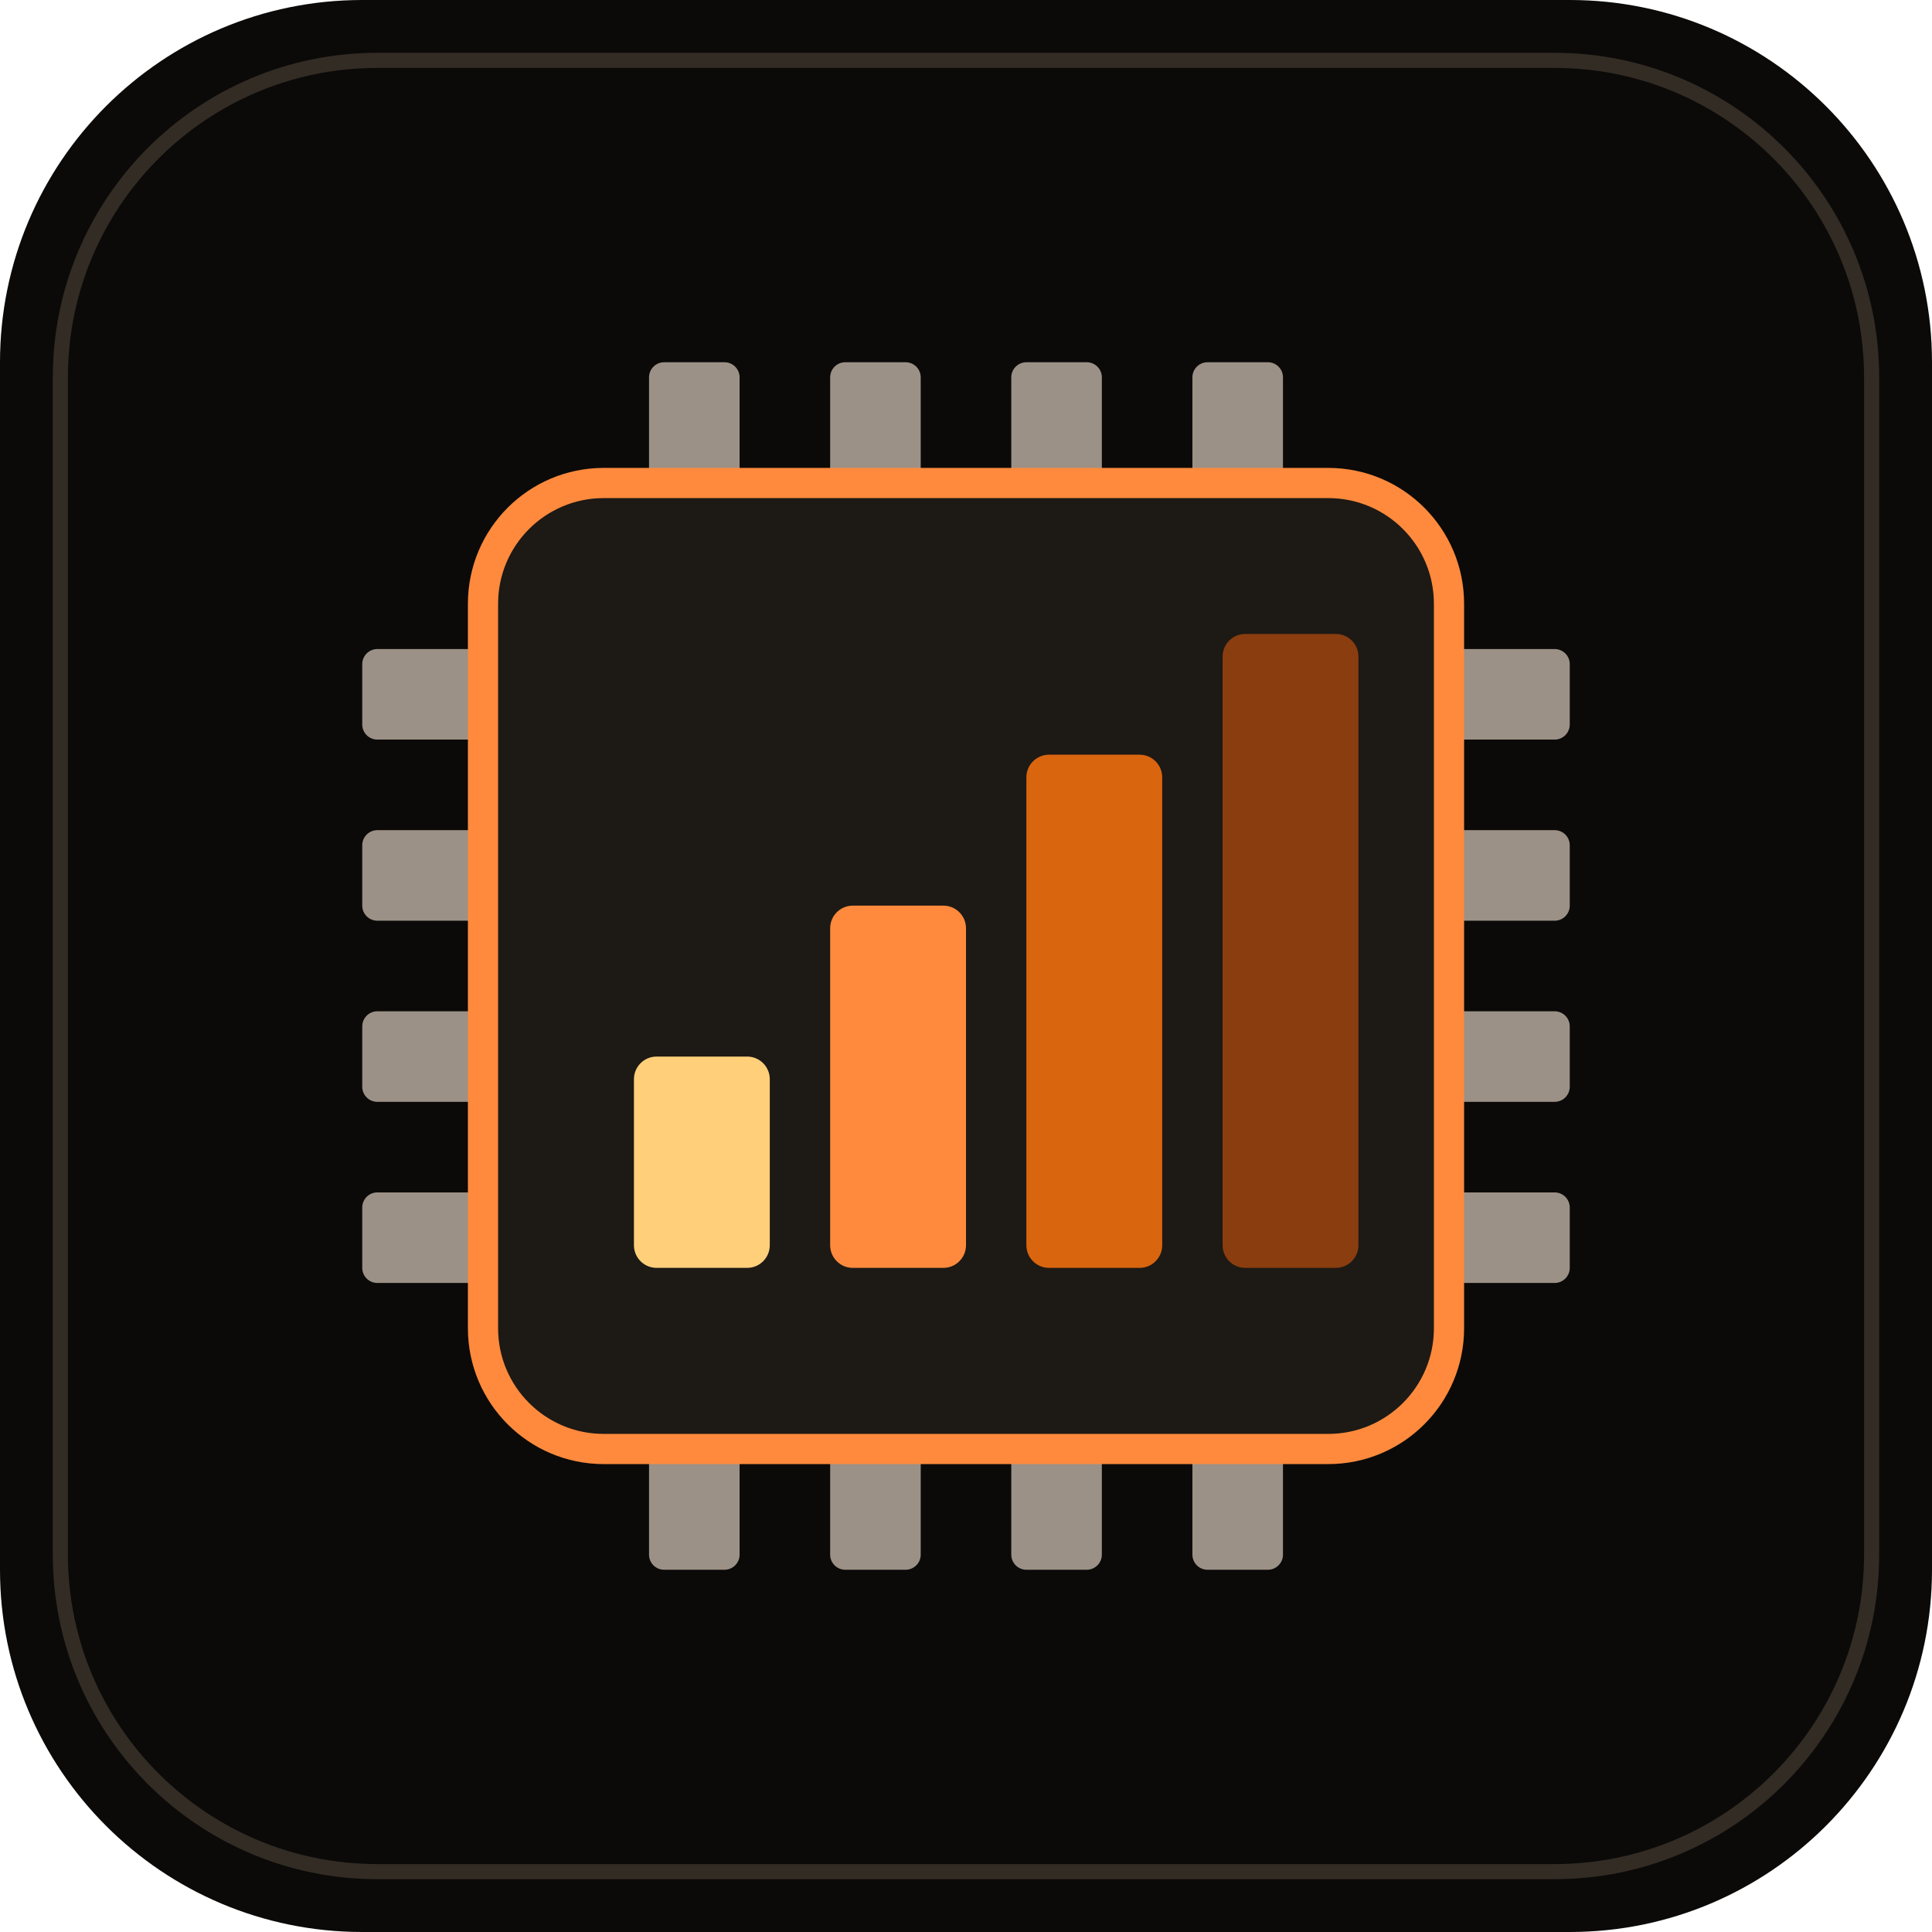
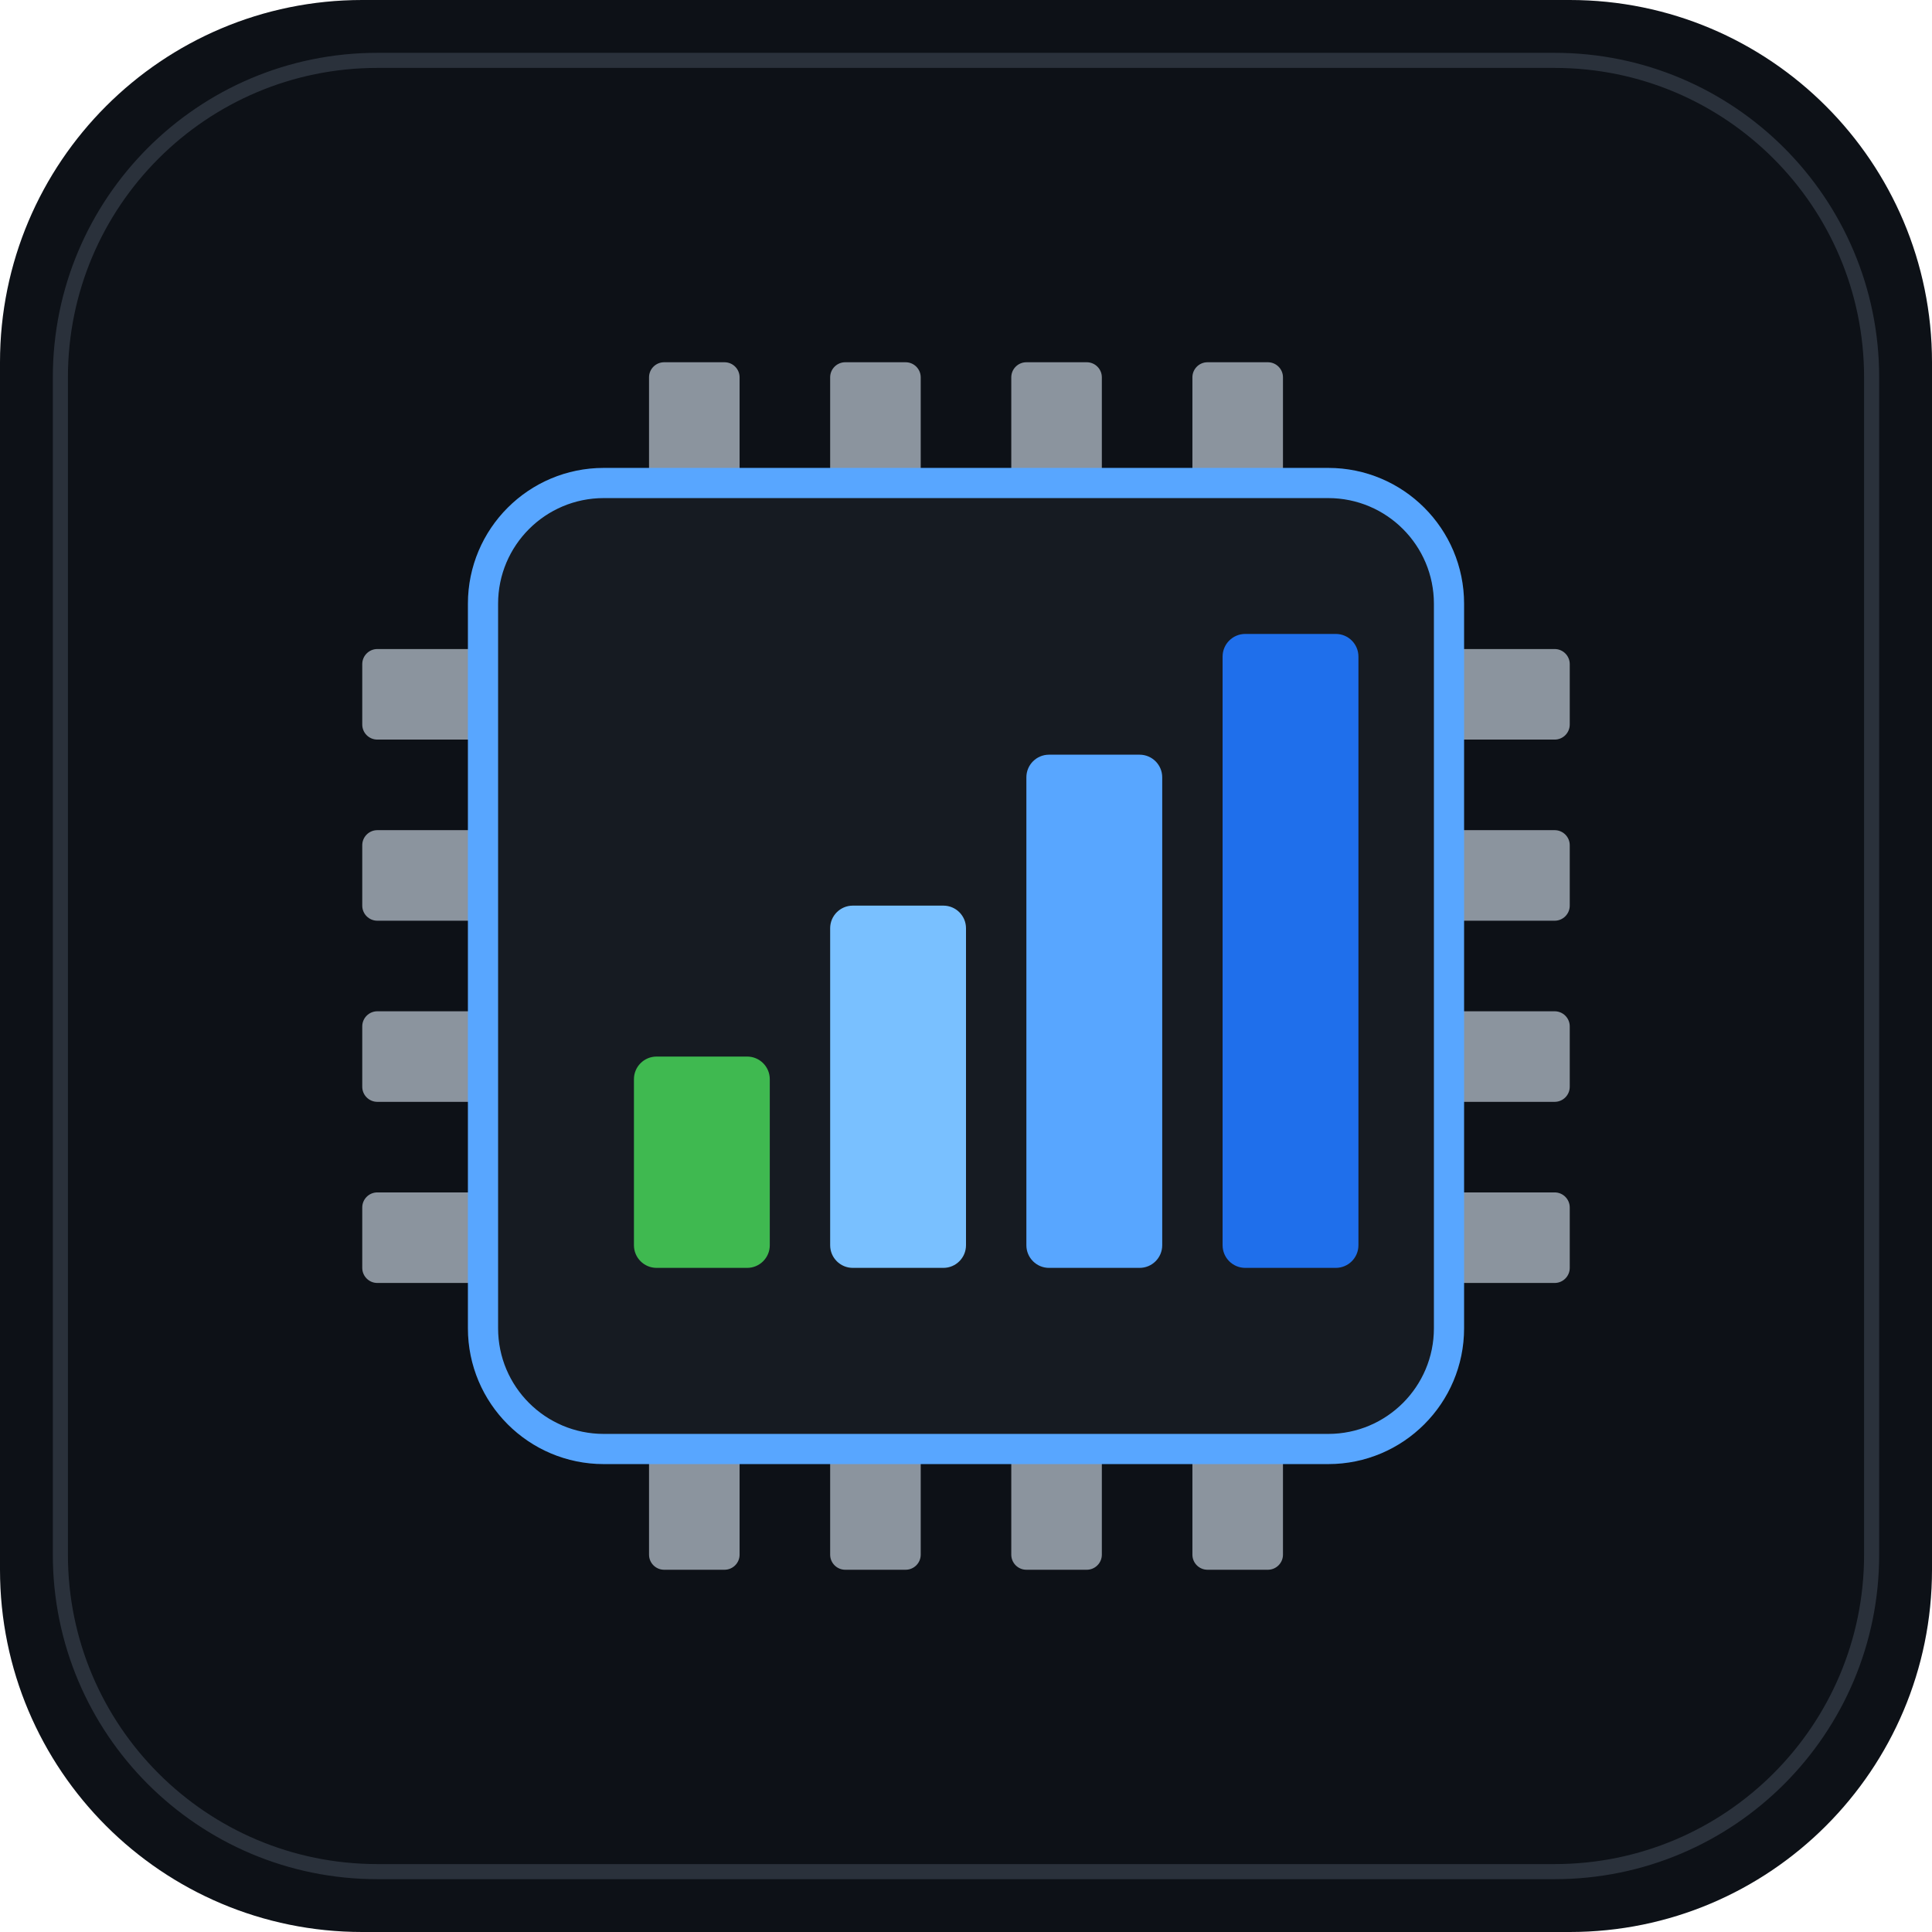
<svg xmlns="http://www.w3.org/2000/svg" width="256" height="256" viewBox="0 0 256 256">
-   <rect width="256" height="256" rx="48" fill="#0b0a09" />
-   <rect x="8" y="8" width="240" height="240" rx="42" fill="none" stroke="#332c24" stroke-width="2" />
-   <g fill="#9c9186">
+   <rect width="256" height="256" rx="48" fill="#0d1117" />
+   <rect x="8" y="8" width="240" height="240" rx="42" fill="none" stroke="#2a313b" stroke-width="2" />
+   <g fill="#8b949e">
    <rect x="86" y="48" width="12" height="18" rx="2" />
    <rect x="110" y="48" width="12" height="18" rx="2" />
    <rect x="134" y="48" width="12" height="18" rx="2" />
    <rect x="158" y="48" width="12" height="18" rx="2" />
    <rect x="86" y="190" width="12" height="18" rx="2" />
    <rect x="110" y="190" width="12" height="18" rx="2" />
    <rect x="134" y="190" width="12" height="18" rx="2" />
    <rect x="158" y="190" width="12" height="18" rx="2" />
    <rect x="48" y="86" width="18" height="12" rx="2" />
    <rect x="48" y="110" width="18" height="12" rx="2" />
    <rect x="48" y="134" width="18" height="12" rx="2" />
    <rect x="48" y="158" width="18" height="12" rx="2" />
    <rect x="190" y="86" width="18" height="12" rx="2" />
    <rect x="190" y="110" width="18" height="12" rx="2" />
    <rect x="190" y="134" width="18" height="12" rx="2" />
    <rect x="190" y="158" width="18" height="12" rx="2" />
  </g>
-   <rect x="64" y="64" width="128" height="128" rx="16" fill="#1d1915" stroke="#ff8a3d" stroke-width="4" />
+   <rect x="64" y="64" width="128" height="128" rx="16" fill="#161b22" stroke="#58a6ff" stroke-width="4" />
  <g>
-     <rect x="84" y="140" width="18" height="28" rx="3" fill="#ffcf7a" />
-     <rect x="110" y="120" width="18" height="48" rx="3" fill="#ff8a3d" />
-     <rect x="136" y="100" width="18" height="68" rx="3" fill="#d9650f" />
-     <rect x="162" y="84" width="18" height="84" rx="3" fill="#8a3d0f" />
+     <rect x="84" y="140" width="18" height="28" rx="3" fill="#3fb950" />
+     <rect x="110" y="120" width="18" height="48" rx="3" fill="#79c0ff" />
+     <rect x="136" y="100" width="18" height="68" rx="3" fill="#58a6ff" />
+     <rect x="162" y="84" width="18" height="84" rx="3" fill="#1f6feb" />
  </g>
</svg>
